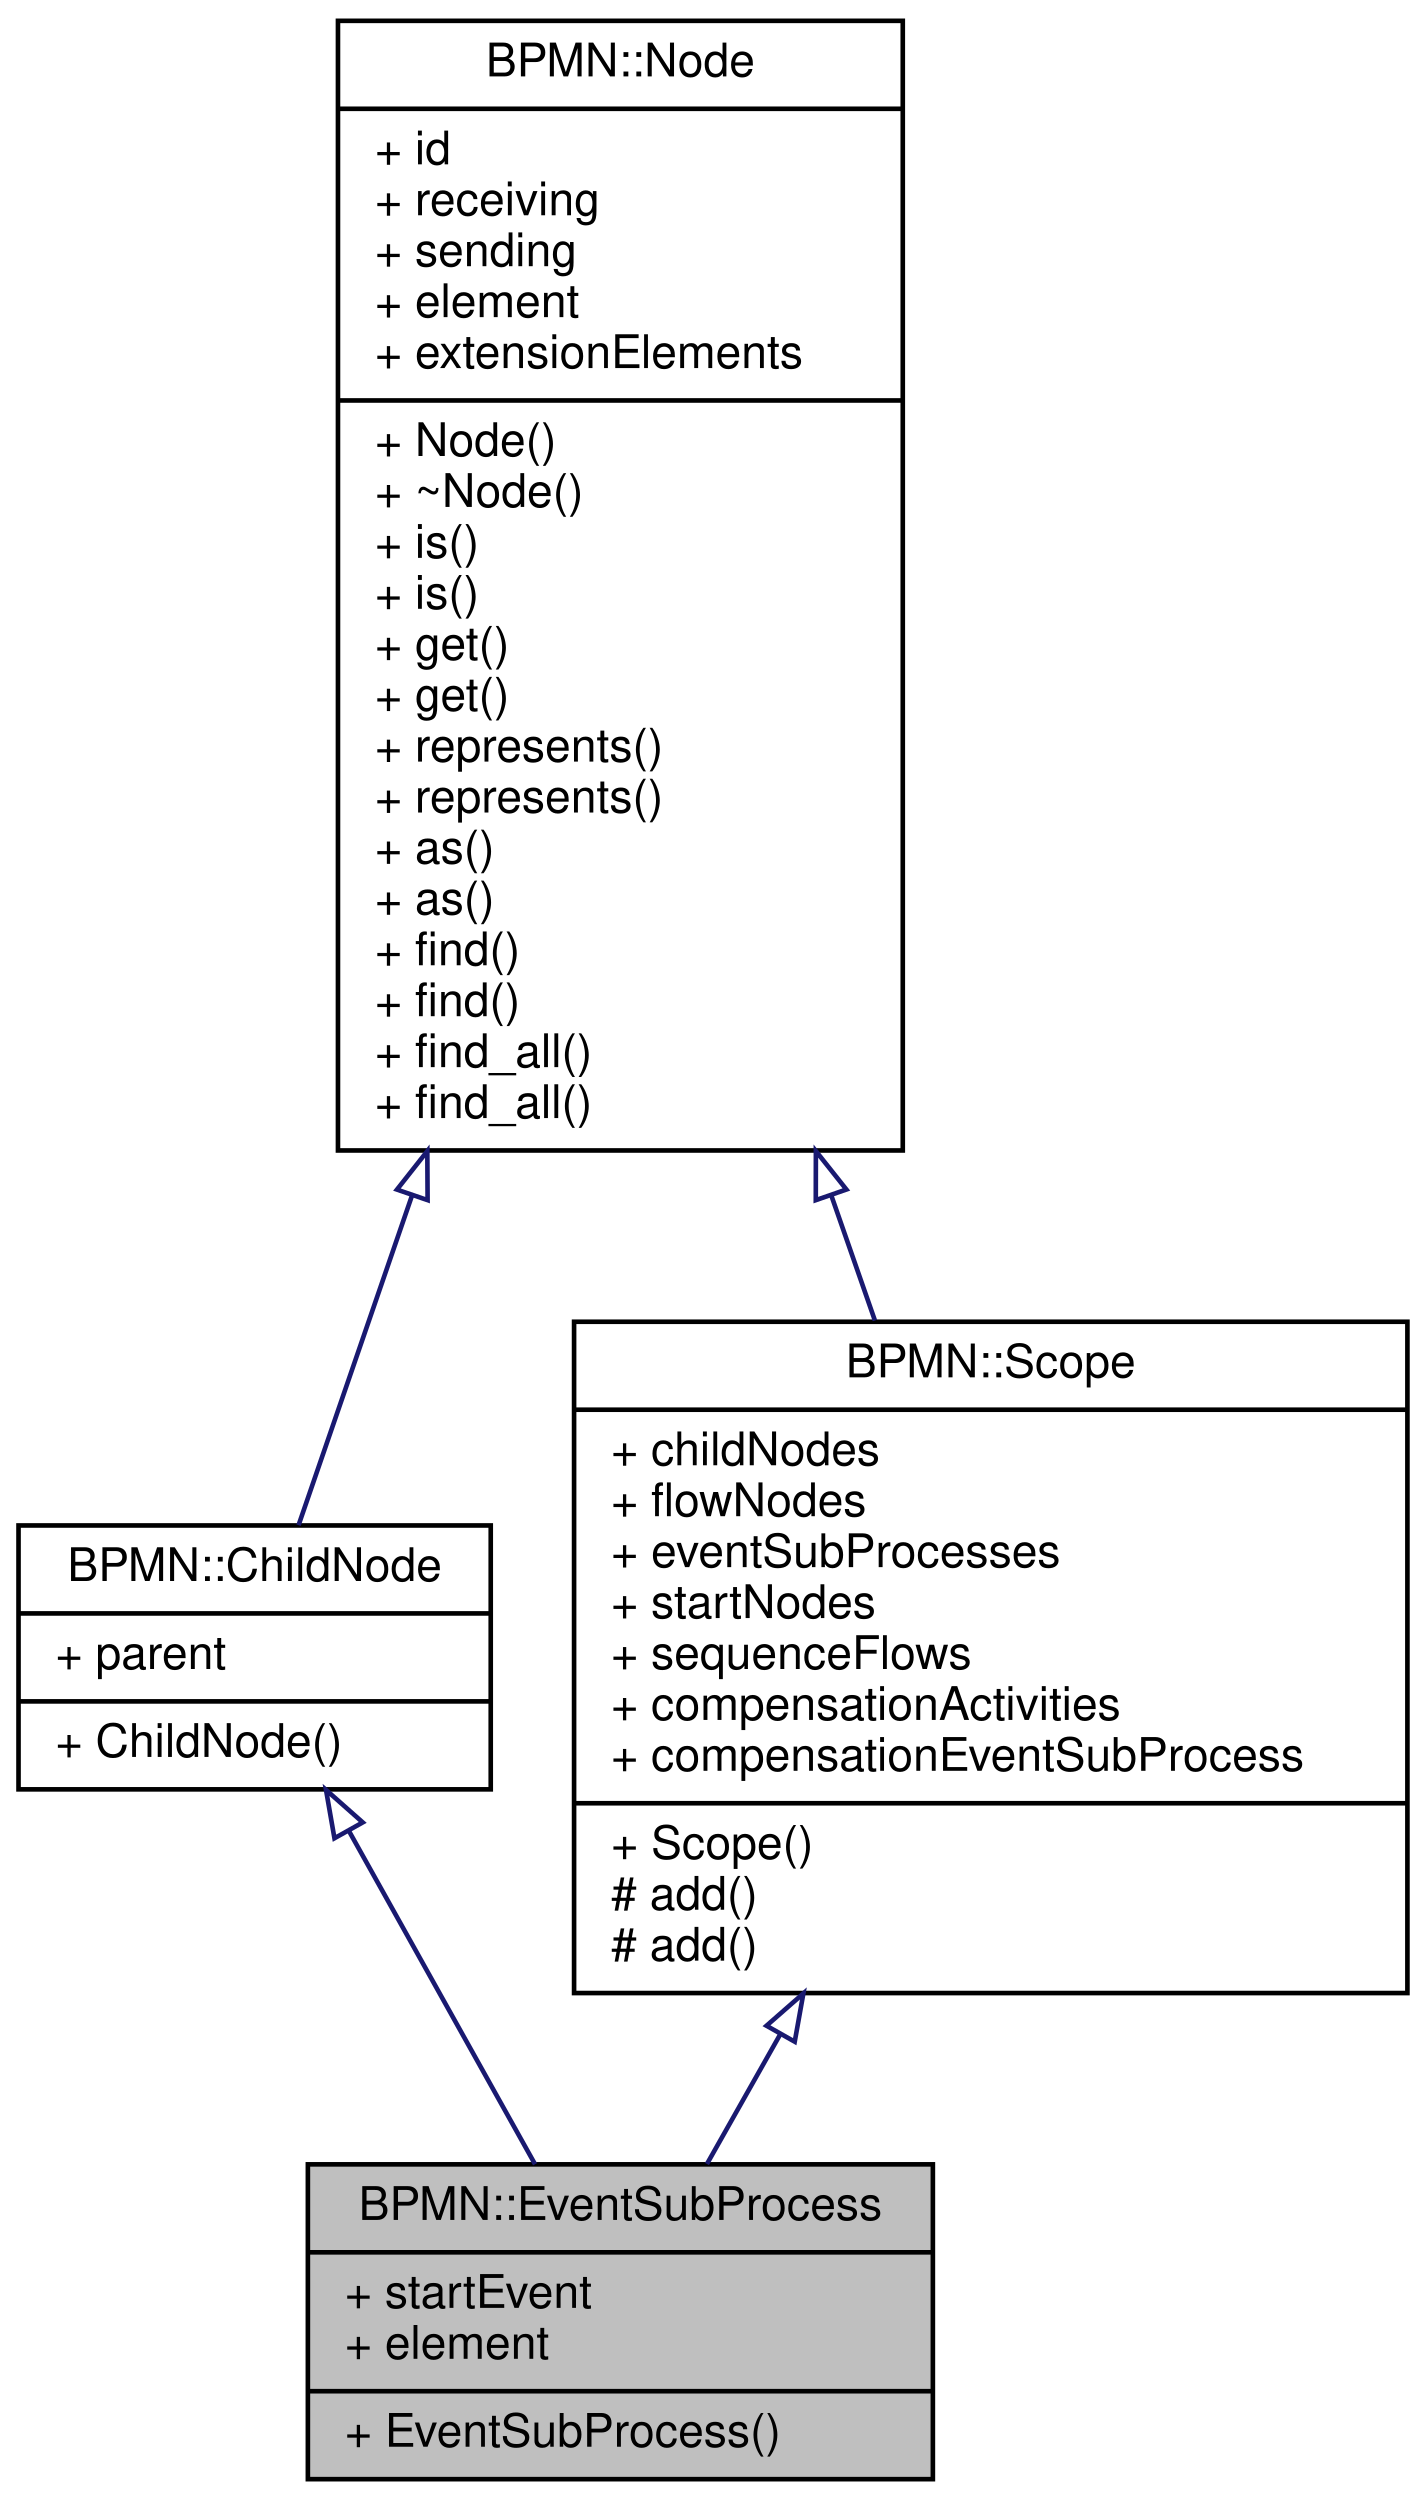
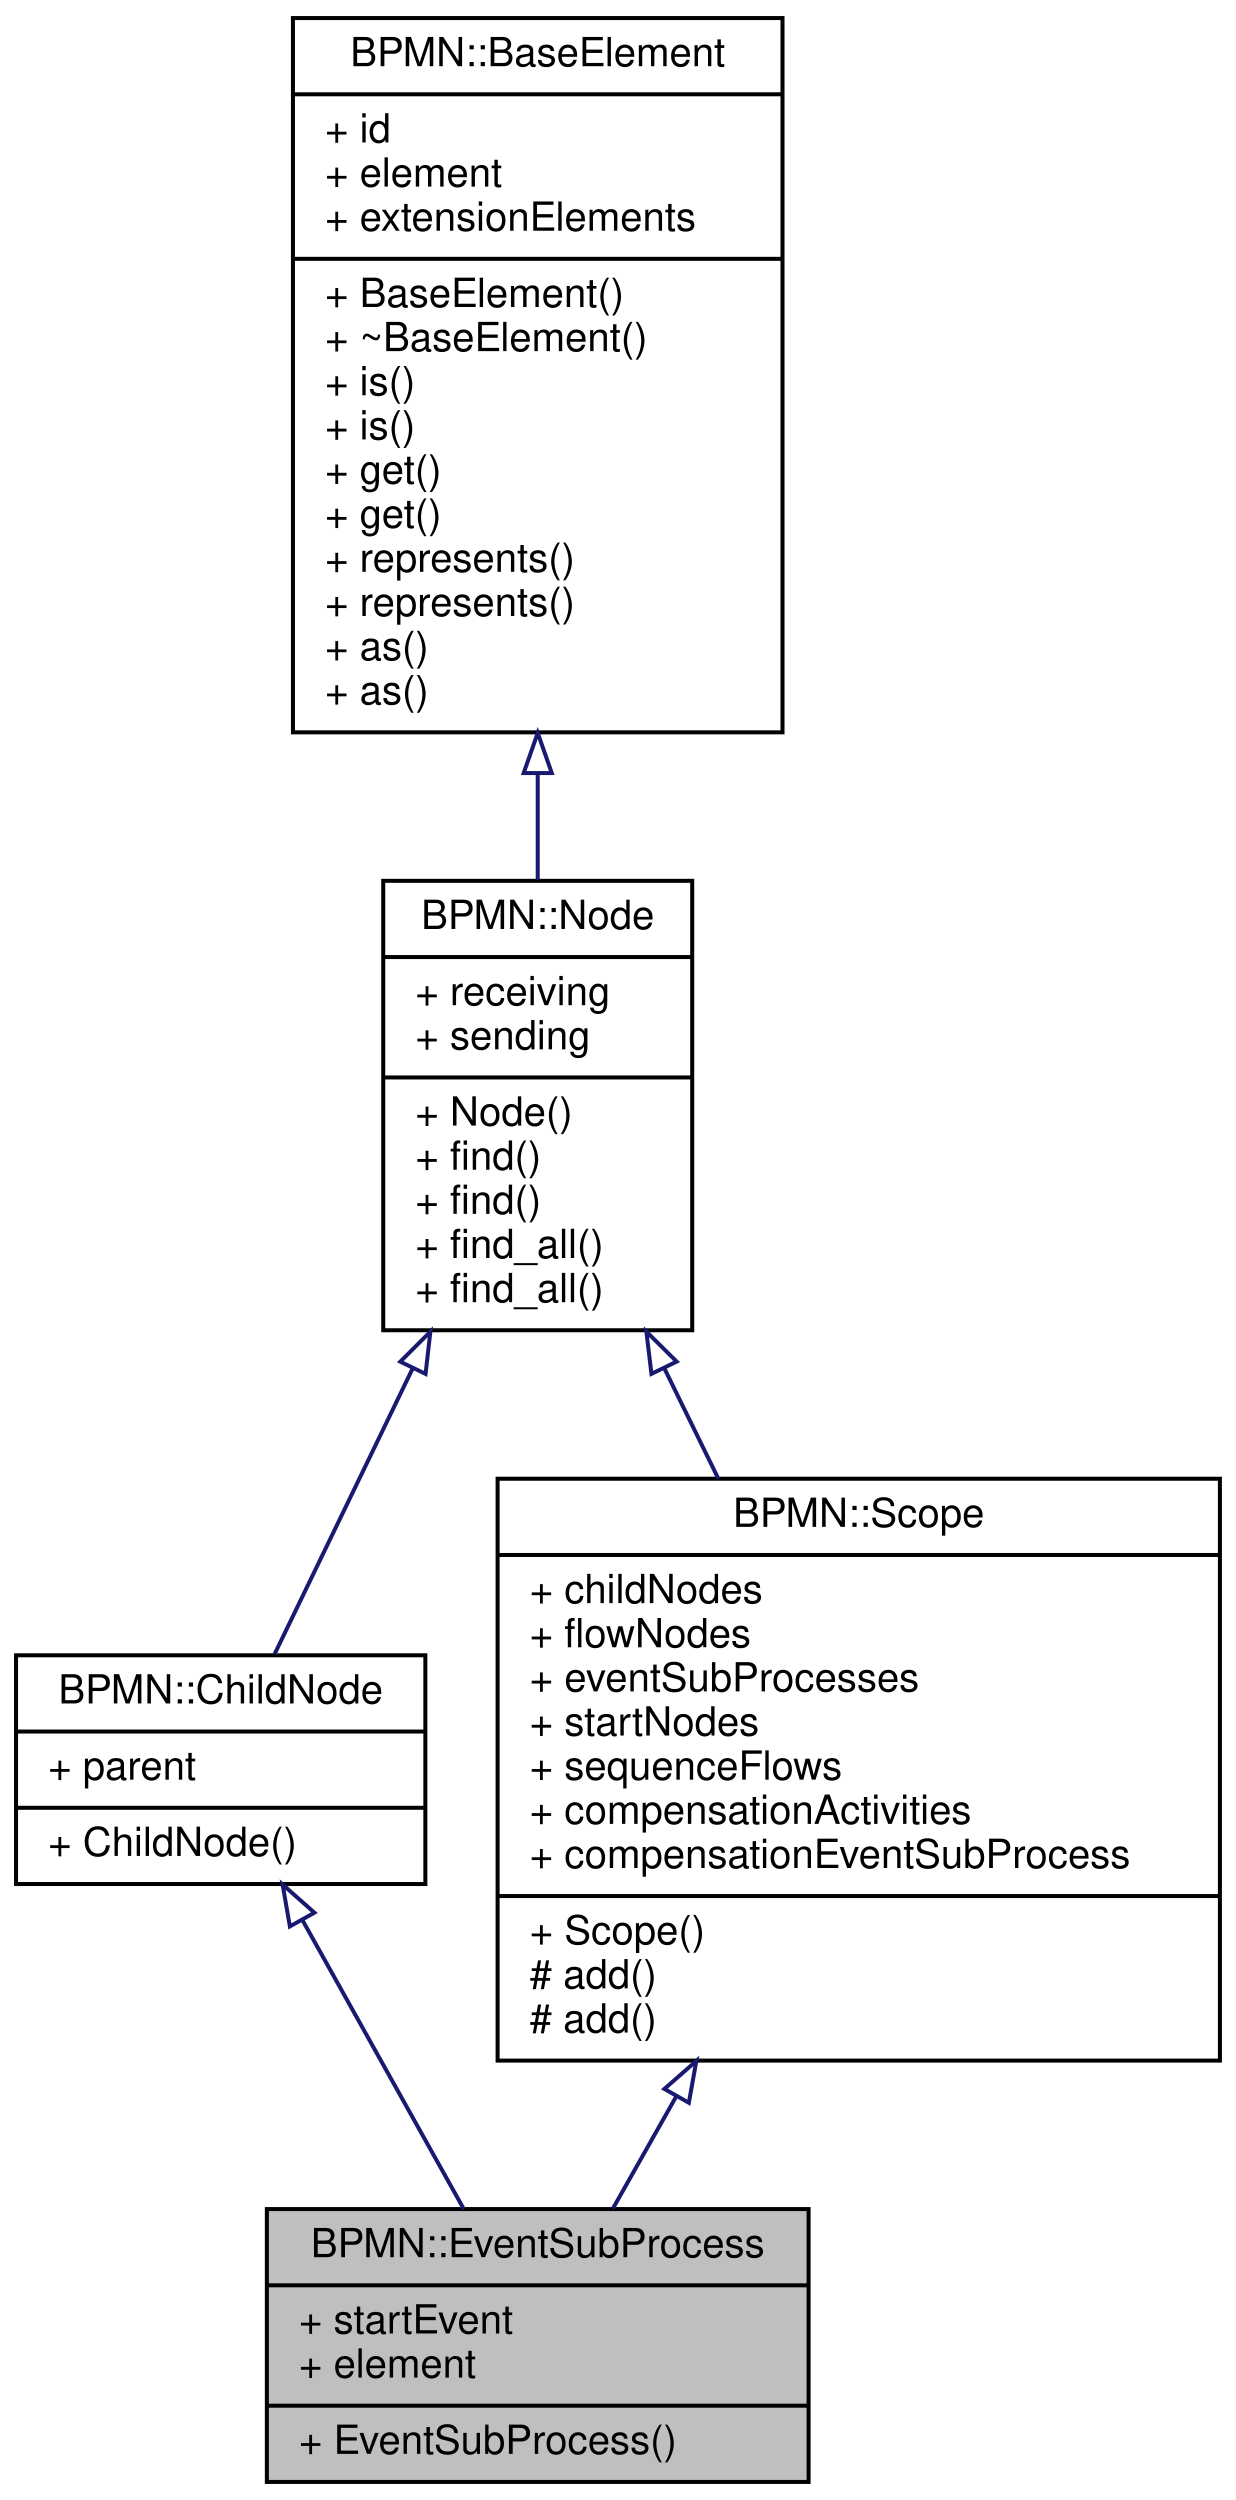
- <svg xmlns="http://www.w3.org/2000/svg" xmlns:xlink="http://www.w3.org/1999/xlink" width="308pt" height="540pt" viewBox="0.00 0.00 308.00 540.00">
-   <g id="graph0" class="graph" transform="scale(1 1) rotate(0) translate(4 536)">
+ <svg xmlns="http://www.w3.org/2000/svg" xmlns:xlink="http://www.w3.org/1999/xlink" width="308pt" height="623pt" viewBox="0.00 0.00 308.00 623.00">
+   <g id="graph0" class="graph" transform="scale(1 1) rotate(0) translate(4 619)">
    <g id="node1" class="node">
      <g id="a_node1">
        <a xlink:title=" ">
          <polygon fill="#bfbfbf" stroke="black" points="62.5,-0.5 62.5,-68.5 197.5,-68.5 197.5,-0.5 62.5,-0.5" />
          <text text-anchor="middle" x="130" y="-56.5" font-family="Helvetica,sans-Serif" font-size="10.00">BPMN::EventSubProcess</text>
          <polyline fill="none" stroke="black" points="62.5,-49.5 197.5,-49.5 " />
          <text text-anchor="start" x="70.5" y="-37.5" font-family="Helvetica,sans-Serif" font-size="10.00">+ startEvent</text>
          <text text-anchor="start" x="70.5" y="-26.5" font-family="Helvetica,sans-Serif" font-size="10.00">+ element</text>
          <polyline fill="none" stroke="black" points="62.5,-19.5 197.5,-19.5 " />
          <text text-anchor="start" x="70.5" y="-7.5" font-family="Helvetica,sans-Serif" font-size="10.00">+ EventSubProcess()</text>
        </a>
      </g>
    </g>
    <g id="node2" class="node">
      <g id="a_node2">
        <a xlink:href="classBPMN_1_1ChildNode.html" target="_top" xlink:title="Base class for BPMN elements within a Scope.">
          <polygon fill="none" stroke="black" points="0,-149.5 0,-206.5 102,-206.5 102,-149.5 0,-149.5" />
          <text text-anchor="middle" x="51" y="-194.5" font-family="Helvetica,sans-Serif" font-size="10.00">BPMN::ChildNode</text>
          <polyline fill="none" stroke="black" points="0,-187.5 102,-187.5 " />
          <text text-anchor="start" x="8" y="-175.5" font-family="Helvetica,sans-Serif" font-size="10.00">+ parent</text>
          <polyline fill="none" stroke="black" points="0,-168.5 102,-168.5 " />
          <text text-anchor="start" x="8" y="-156.5" font-family="Helvetica,sans-Serif" font-size="10.00">+ ChildNode()</text>
        </a>
      </g>
    </g>
    <g id="edge1" class="edge">
      <path fill="none" stroke="midnightblue" d="M71.34,-140.56C83.76,-118.32 99.51,-90.11 111.57,-68.52" />
      <polygon fill="none" stroke="midnightblue" points="68.24,-138.94 66.42,-149.38 74.35,-142.36 68.24,-138.94" />
    </g>
    <g id="node3" class="node">
      <g id="a_node3">
-         <a xlink:href="classBPMN_1_1Node.html" target="_top" xlink:title="Base class for all elements in a BPMN model.">
-           <polygon fill="none" stroke="black" points="69,-287.5 69,-531.5 191,-531.5 191,-287.5 69,-287.5" />
-           <text text-anchor="middle" x="130" y="-519.5" font-family="Helvetica,sans-Serif" font-size="10.00">BPMN::Node</text>
-           <polyline fill="none" stroke="black" points="69,-512.5 191,-512.5 " />
-           <text text-anchor="start" x="77" y="-500.5" font-family="Helvetica,sans-Serif" font-size="10.00">+ id</text>
-           <text text-anchor="start" x="77" y="-489.5" font-family="Helvetica,sans-Serif" font-size="10.00">+ receiving</text>
-           <text text-anchor="start" x="77" y="-478.5" font-family="Helvetica,sans-Serif" font-size="10.00">+ sending</text>
-           <text text-anchor="start" x="77" y="-467.5" font-family="Helvetica,sans-Serif" font-size="10.00">+ element</text>
-           <text text-anchor="start" x="77" y="-456.5" font-family="Helvetica,sans-Serif" font-size="10.00">+ extensionElements</text>
-           <polyline fill="none" stroke="black" points="69,-449.5 191,-449.5 " />
-           <text text-anchor="start" x="77" y="-437.5" font-family="Helvetica,sans-Serif" font-size="10.00">+ Node()</text>
-           <text text-anchor="start" x="77" y="-426.5" font-family="Helvetica,sans-Serif" font-size="10.00">+ ~Node()</text>
-           <text text-anchor="start" x="77" y="-415.5" font-family="Helvetica,sans-Serif" font-size="10.00">+ is()</text>
-           <text text-anchor="start" x="77" y="-404.5" font-family="Helvetica,sans-Serif" font-size="10.00">+ is()</text>
-           <text text-anchor="start" x="77" y="-393.5" font-family="Helvetica,sans-Serif" font-size="10.00">+ get()</text>
-           <text text-anchor="start" x="77" y="-382.5" font-family="Helvetica,sans-Serif" font-size="10.00">+ get()</text>
-           <text text-anchor="start" x="77" y="-371.5" font-family="Helvetica,sans-Serif" font-size="10.00">+ represents()</text>
-           <text text-anchor="start" x="77" y="-360.5" font-family="Helvetica,sans-Serif" font-size="10.00">+ represents()</text>
-           <text text-anchor="start" x="77" y="-349.5" font-family="Helvetica,sans-Serif" font-size="10.00">+ as()</text>
-           <text text-anchor="start" x="77" y="-338.5" font-family="Helvetica,sans-Serif" font-size="10.00">+ as()</text>
-           <text text-anchor="start" x="77" y="-327.5" font-family="Helvetica,sans-Serif" font-size="10.00">+ find()</text>
-           <text text-anchor="start" x="77" y="-316.5" font-family="Helvetica,sans-Serif" font-size="10.00">+ find()</text>
-           <text text-anchor="start" x="77" y="-305.5" font-family="Helvetica,sans-Serif" font-size="10.00">+ find_all()</text>
-           <text text-anchor="start" x="77" y="-294.5" font-family="Helvetica,sans-Serif" font-size="10.00">+ find_all()</text>
+         <a xlink:href="classBPMN_1_1Node.html" target="_top" xlink:title="Base class for all nodes in a BPMN model.">
+           <polygon fill="none" stroke="black" points="91.5,-287.5 91.5,-399.5 168.5,-399.5 168.5,-287.5 91.5,-287.5" />
+           <text text-anchor="middle" x="130" y="-387.5" font-family="Helvetica,sans-Serif" font-size="10.00">BPMN::Node</text>
+           <polyline fill="none" stroke="black" points="91.5,-380.5 168.5,-380.5 " />
+           <text text-anchor="start" x="99.5" y="-368.5" font-family="Helvetica,sans-Serif" font-size="10.00">+ receiving</text>
+           <text text-anchor="start" x="99.5" y="-357.5" font-family="Helvetica,sans-Serif" font-size="10.00">+ sending</text>
+           <polyline fill="none" stroke="black" points="91.5,-350.5 168.5,-350.5 " />
+           <text text-anchor="start" x="99.5" y="-338.5" font-family="Helvetica,sans-Serif" font-size="10.00">+ Node()</text>
+           <text text-anchor="start" x="99.5" y="-327.5" font-family="Helvetica,sans-Serif" font-size="10.00">+ find()</text>
+           <text text-anchor="start" x="99.5" y="-316.5" font-family="Helvetica,sans-Serif" font-size="10.00">+ find()</text>
+           <text text-anchor="start" x="99.5" y="-305.5" font-family="Helvetica,sans-Serif" font-size="10.00">+ find_all()</text>
+           <text text-anchor="start" x="99.5" y="-294.5" font-family="Helvetica,sans-Serif" font-size="10.00">+ find_all()</text>
        </a>
      </g>
    </g>
    <g id="edge2" class="edge">
-       <path fill="none" stroke="midnightblue" d="M85,-277.78C75.71,-250.8 66.84,-225.02 60.49,-206.56" />
-       <polygon fill="none" stroke="midnightblue" points="81.74,-279.05 88.3,-287.37 88.36,-276.77 81.74,-279.05" />
+       <path fill="none" stroke="midnightblue" d="M98.9,-278.13C86.92,-253.35 73.86,-226.32 64.41,-206.76" />
+       <polygon fill="none" stroke="midnightblue" points="95.75,-279.67 103.25,-287.15 102.05,-276.62 95.75,-279.67" />
    </g>
-     <g id="node4" class="node">
-       <g id="a_node4">
+     <g id="node5" class="node">
+       <g id="a_node5">
        <a xlink:href="classBPMN_1_1Scope.html" target="_top" xlink:title="Base class for BPMN elements that may contain a ChildNode elements.">
          <polygon fill="none" stroke="black" points="120,-105.5 120,-250.5 300,-250.5 300,-105.5 120,-105.5" />
          <text text-anchor="middle" x="210" y="-238.5" font-family="Helvetica,sans-Serif" font-size="10.00">BPMN::Scope</text>
          <polyline fill="none" stroke="black" points="120,-231.5 300,-231.5 " />
          <text text-anchor="start" x="128" y="-219.5" font-family="Helvetica,sans-Serif" font-size="10.00">+ childNodes</text>
          <text text-anchor="start" x="128" y="-208.5" font-family="Helvetica,sans-Serif" font-size="10.00">+ flowNodes</text>
          <text text-anchor="start" x="128" y="-197.5" font-family="Helvetica,sans-Serif" font-size="10.00">+ eventSubProcesses</text>
          <text text-anchor="start" x="128" y="-186.5" font-family="Helvetica,sans-Serif" font-size="10.00">+ startNodes</text>
          <text text-anchor="start" x="128" y="-175.5" font-family="Helvetica,sans-Serif" font-size="10.00">+ sequenceFlows</text>
          <text text-anchor="start" x="128" y="-164.5" font-family="Helvetica,sans-Serif" font-size="10.00">+ compensationActivities</text>
          <text text-anchor="start" x="128" y="-153.5" font-family="Helvetica,sans-Serif" font-size="10.00">+ compensationEventSubProcess</text>
          <polyline fill="none" stroke="black" points="120,-146.5 300,-146.5 " />
          <text text-anchor="start" x="128" y="-134.5" font-family="Helvetica,sans-Serif" font-size="10.00">+ Scope()</text>
          <text text-anchor="start" x="128" y="-123.5" font-family="Helvetica,sans-Serif" font-size="10.00"># add()</text>
          <text text-anchor="start" x="128" y="-112.5" font-family="Helvetica,sans-Serif" font-size="10.00"># add()</text>
        </a>
      </g>
    </g>
-     <g id="edge4" class="edge">
-       <path fill="none" stroke="midnightblue" d="M175.58,-277.73C178.79,-268.52 181.96,-259.45 184.98,-250.77" />
-       <polygon fill="none" stroke="midnightblue" points="172.21,-276.77 172.23,-287.37 178.82,-279.07 172.21,-276.77" />
+     <g id="edge5" class="edge">
+       <path fill="none" stroke="midnightblue" d="M161.61,-277.9C166.01,-268.91 170.55,-259.63 175,-250.53" />
+       <polygon fill="none" stroke="midnightblue" points="158.34,-276.63 157.08,-287.15 164.62,-279.7 158.34,-276.63" />
+     </g>
+     <g id="node4" class="node">
+       <g id="a_node4">
+         <a xlink:href="classBPMN_1_1BaseElement.html" target="_top" xlink:title="Base class for all elements in a BPMN model.">
+           <polygon fill="none" stroke="black" points="69,-436.5 69,-614.5 191,-614.5 191,-436.5 69,-436.5" />
+           <text text-anchor="middle" x="130" y="-602.5" font-family="Helvetica,sans-Serif" font-size="10.00">BPMN::BaseElement</text>
+           <polyline fill="none" stroke="black" points="69,-595.5 191,-595.5 " />
+           <text text-anchor="start" x="77" y="-583.5" font-family="Helvetica,sans-Serif" font-size="10.00">+ id</text>
+           <text text-anchor="start" x="77" y="-572.5" font-family="Helvetica,sans-Serif" font-size="10.00">+ element</text>
+           <text text-anchor="start" x="77" y="-561.5" font-family="Helvetica,sans-Serif" font-size="10.00">+ extensionElements</text>
+           <polyline fill="none" stroke="black" points="69,-554.5 191,-554.5 " />
+           <text text-anchor="start" x="77" y="-542.5" font-family="Helvetica,sans-Serif" font-size="10.00">+ BaseElement()</text>
+           <text text-anchor="start" x="77" y="-531.5" font-family="Helvetica,sans-Serif" font-size="10.00">+ ~BaseElement()</text>
+           <text text-anchor="start" x="77" y="-520.5" font-family="Helvetica,sans-Serif" font-size="10.00">+ is()</text>
+           <text text-anchor="start" x="77" y="-509.5" font-family="Helvetica,sans-Serif" font-size="10.00">+ is()</text>
+           <text text-anchor="start" x="77" y="-498.5" font-family="Helvetica,sans-Serif" font-size="10.00">+ get()</text>
+           <text text-anchor="start" x="77" y="-487.5" font-family="Helvetica,sans-Serif" font-size="10.00">+ get()</text>
+           <text text-anchor="start" x="77" y="-476.5" font-family="Helvetica,sans-Serif" font-size="10.00">+ represents()</text>
+           <text text-anchor="start" x="77" y="-465.5" font-family="Helvetica,sans-Serif" font-size="10.00">+ represents()</text>
+           <text text-anchor="start" x="77" y="-454.5" font-family="Helvetica,sans-Serif" font-size="10.00">+ as()</text>
+           <text text-anchor="start" x="77" y="-443.5" font-family="Helvetica,sans-Serif" font-size="10.00">+ as()</text>
+         </a>
+       </g>
    </g>
    <g id="edge3" class="edge">
+       <path fill="none" stroke="midnightblue" d="M130,-426.12C130,-417.1 130,-408.18 130,-399.75" />
+       <polygon fill="none" stroke="midnightblue" points="126.5,-426.35 130,-436.35 133.5,-426.35 126.5,-426.35" />
+     </g>
+     <g id="edge4" class="edge">
      <path fill="none" stroke="midnightblue" d="M164.59,-96.69C159,-86.8 153.56,-77.17 148.7,-68.58" />
      <polygon fill="none" stroke="midnightblue" points="161.56,-98.44 169.53,-105.42 167.66,-94.99 161.56,-98.44" />
    </g>
  </g>
</svg>
